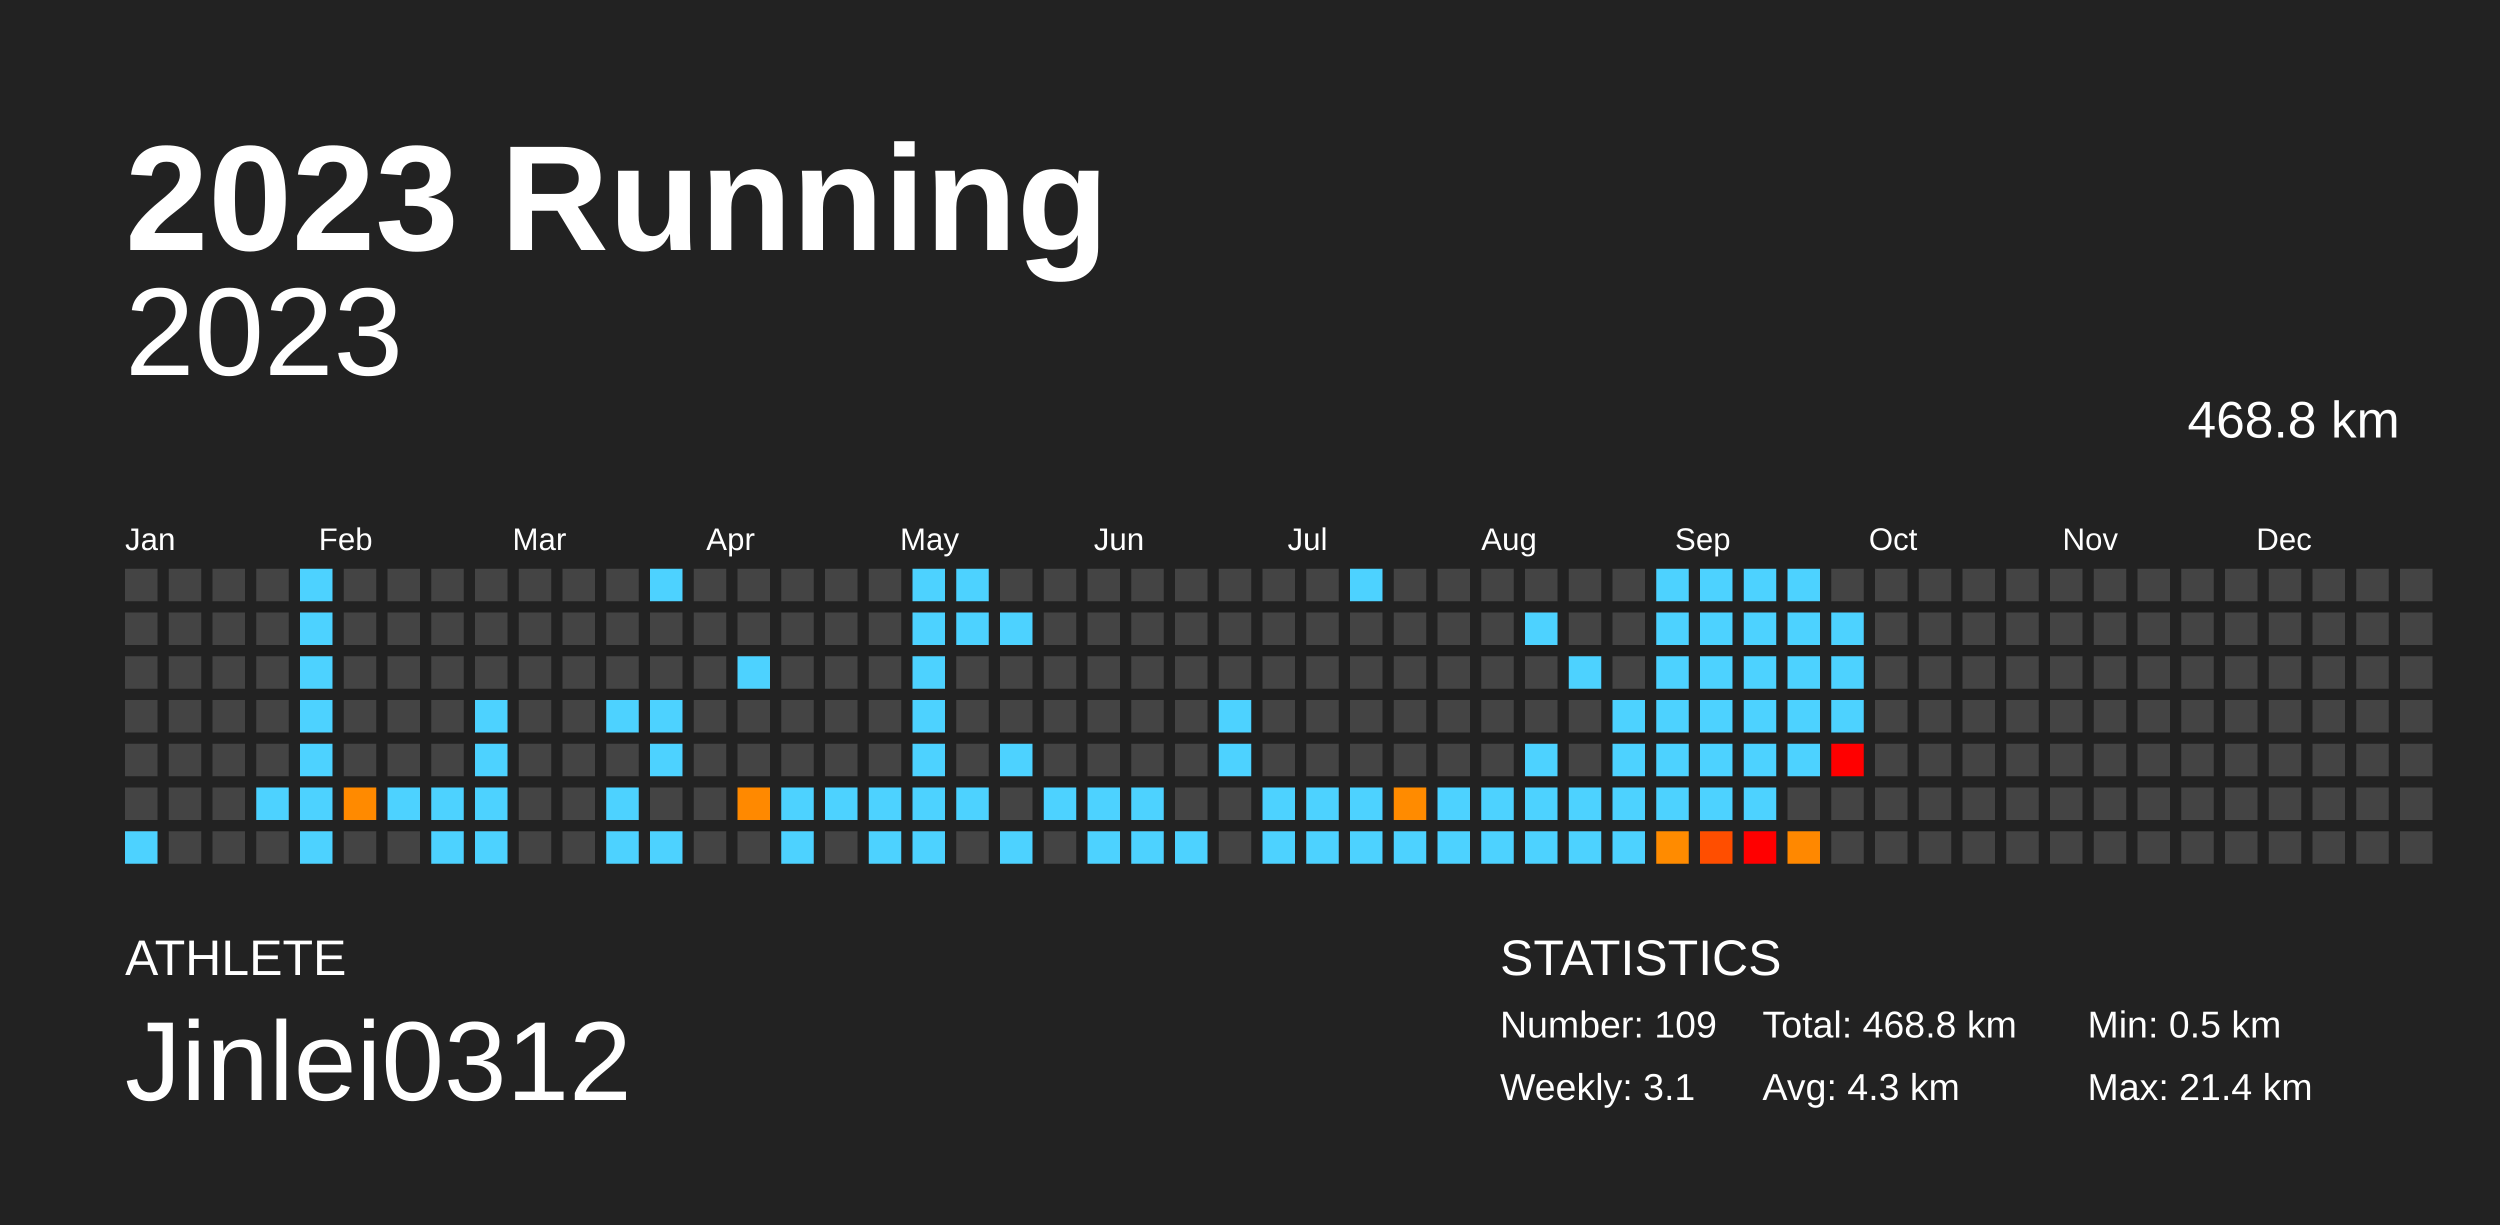
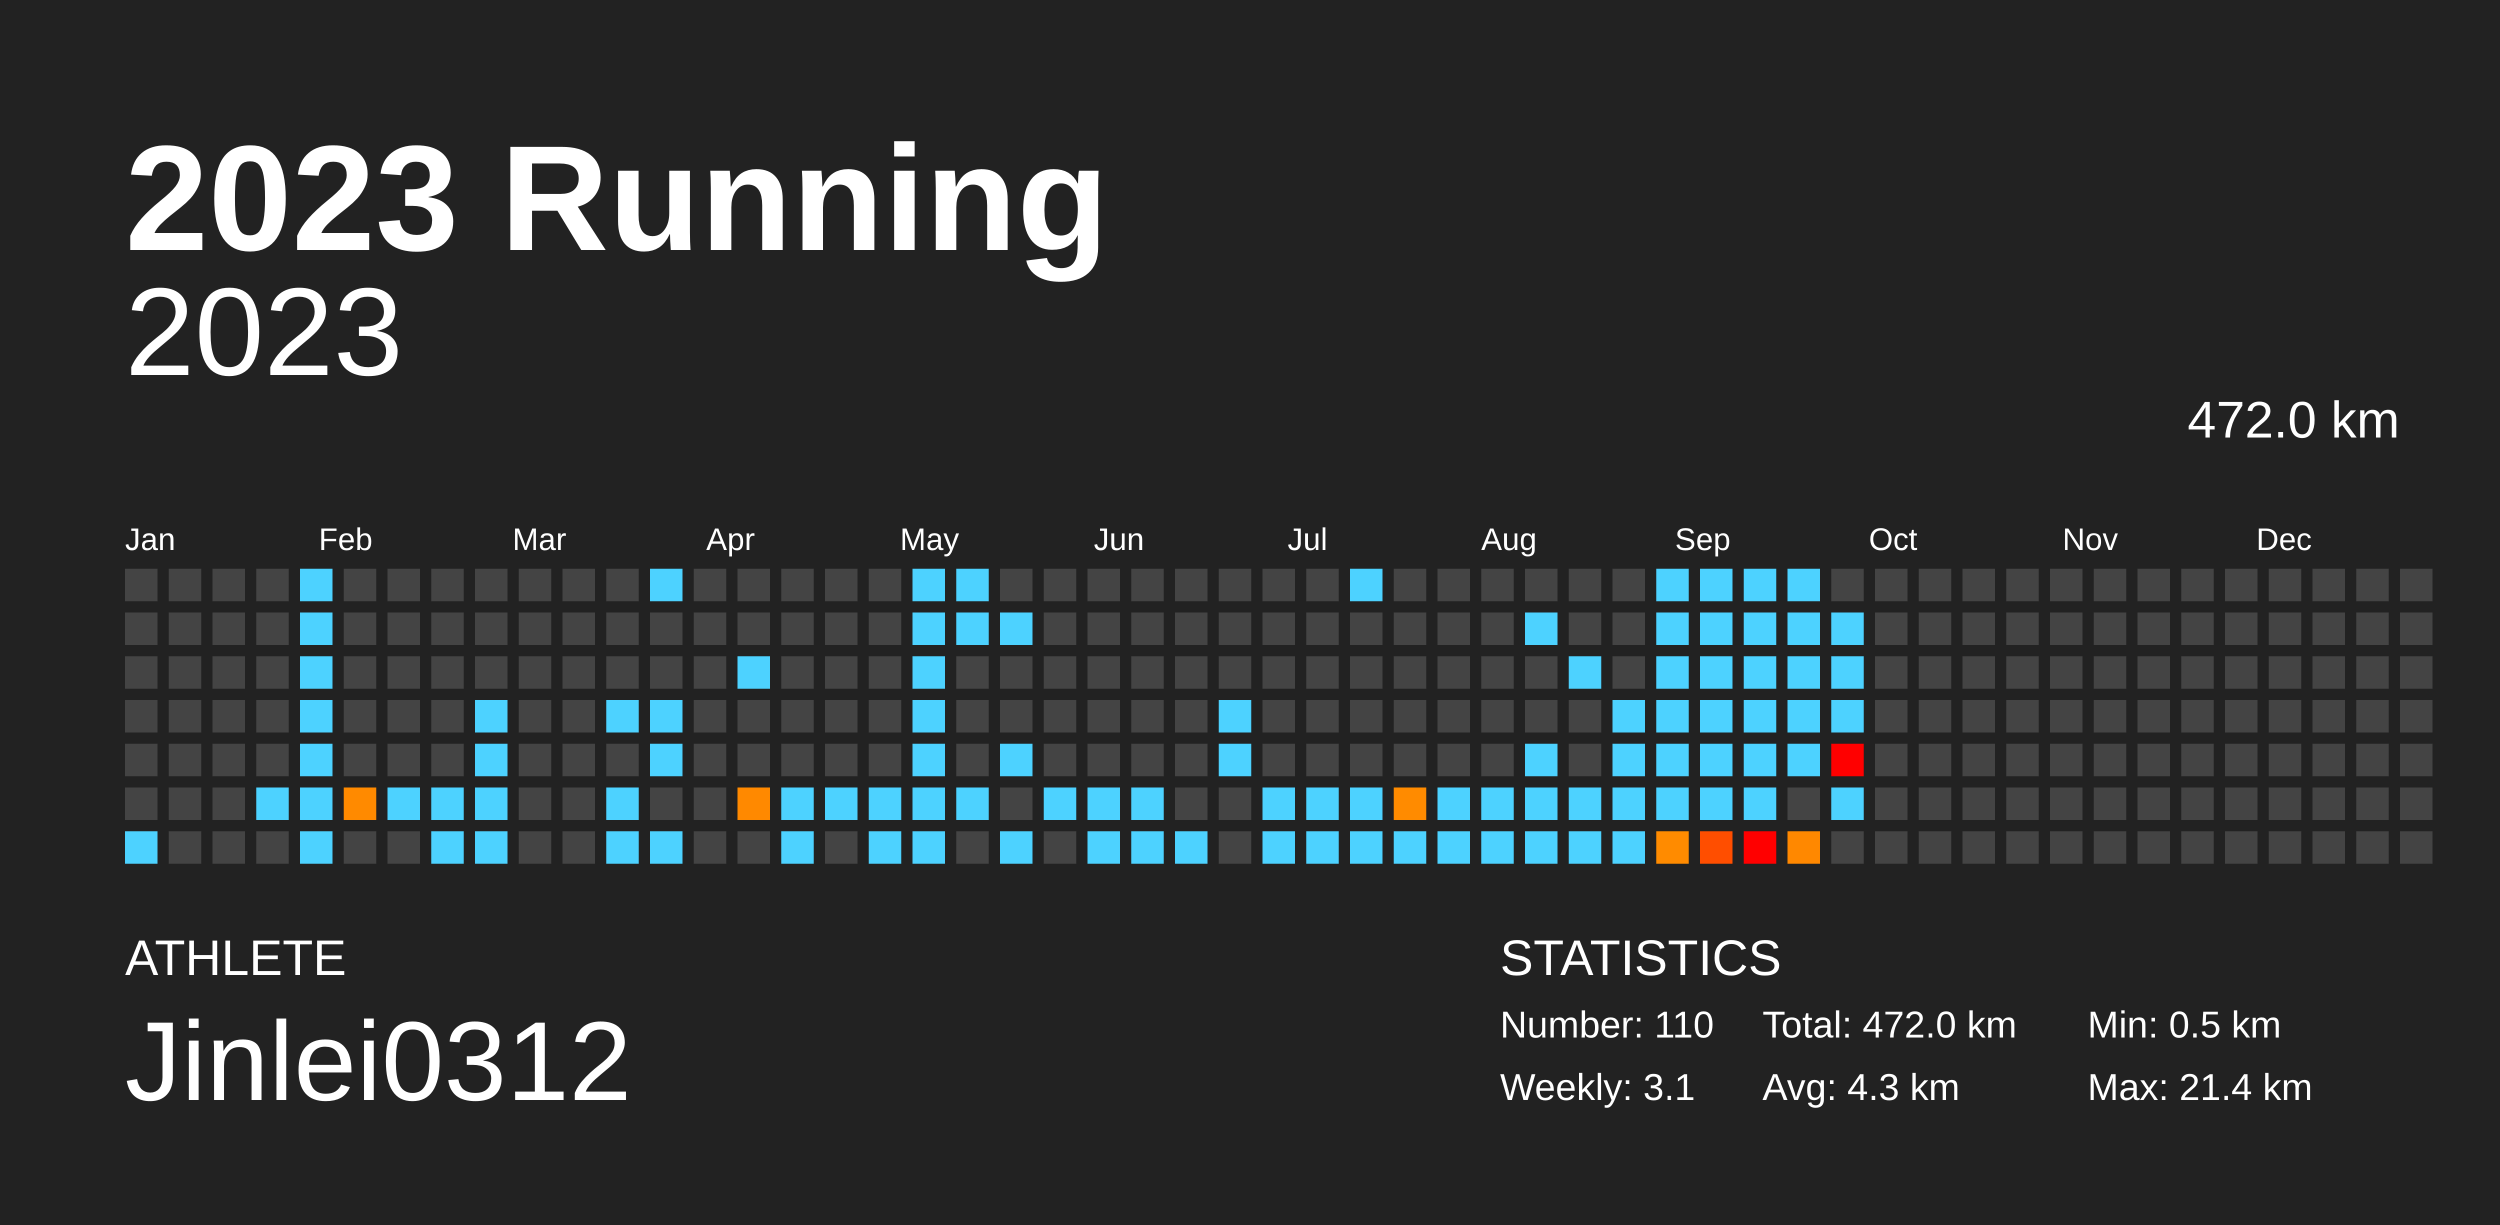
<svg xmlns="http://www.w3.org/2000/svg" baseProfile="full" height="98mm" version="1.1" viewBox="0,0,200,98" width="200mm">
  <defs />
  <rect fill="#222222" height="98" width="200" x="0" y="0" />
  <text fill="#FFFFFF" style="font-size:12px; font-family:Arial; font-weight:bold;" x="10" y="20">2023 Running</text>
  <text fill="#FFFFFF" style="font-size:4px; font-family:Arial" x="10" y="78">ATHLETE</text>
  <text fill="#FFFFFF" style="font-size:9px; font-family:Arial" x="10" y="88">Jinlei0312</text>
  <text fill="#FFFFFF" style="font-size:4px; font-family:Arial" x="120" y="78">STATISTICS</text>
-   <text fill="#FFFFFF" style="font-size:3px; font-family:Arial" x="120" y="83">Number: 109</text>
+   <text fill="#FFFFFF" style="font-size:3px; font-family:Arial" x="120" y="83">Number: 110</text>
  <text fill="#FFFFFF" style="font-size:3px; font-family:Arial" x="120" y="88">Weekly: 3.1</text>
-   <text fill="#FFFFFF" style="font-size:3px; font-family:Arial" x="141" y="83">Total: 468.8 km</text>
+   <text fill="#FFFFFF" style="font-size:3px; font-family:Arial" x="141" y="83">Total: 472.0 km</text>
  <text fill="#FFFFFF" style="font-size:3px; font-family:Arial" x="141" y="88">Avg: 4.3 km</text>
  <text fill="#FFFFFF" style="font-size:3px; font-family:Arial" x="167" y="83">Min: 0.5 km</text>
  <text fill="#FFFFFF" style="font-size:3px; font-family:Arial" x="167" y="88">Max: 21.4 km</text>
  <text alignment-baseline="hanging" fill="#FFFFFF" style="font-size:10.0px; font-family:Arial;" x="10" y="30">2023</text>
-   <text alignment-baseline="hanging" fill="#FFFFFF" style="font-size:4.125px; font-family:Arial;" x="175" y="35">468.8 km</text>
+   <text alignment-baseline="hanging" fill="#FFFFFF" style="font-size:4.125px; font-family:Arial;" x="175" y="35">472.0 km</text>
  <text fill="#FFFFFF" style="font-size:2.5px; font-family:Arial" x="10.0" y="44">Jan</text>
  <text fill="#FFFFFF" style="font-size:2.5px; font-family:Arial" x="25.5" y="44">Feb</text>
  <text fill="#FFFFFF" style="font-size:2.5px; font-family:Arial" x="41.0" y="44">Mar</text>
  <text fill="#FFFFFF" style="font-size:2.5px; font-family:Arial" x="56.5" y="44">Apr</text>
  <text fill="#FFFFFF" style="font-size:2.5px; font-family:Arial" x="72.0" y="44">May</text>
  <text fill="#FFFFFF" style="font-size:2.5px; font-family:Arial" x="87.5" y="44">Jun</text>
  <text fill="#FFFFFF" style="font-size:2.5px; font-family:Arial" x="103.0" y="44">Jul</text>
  <text fill="#FFFFFF" style="font-size:2.5px; font-family:Arial" x="118.5" y="44">Aug</text>
  <text fill="#FFFFFF" style="font-size:2.5px; font-family:Arial" x="134.0" y="44">Sep</text>
  <text fill="#FFFFFF" style="font-size:2.5px; font-family:Arial" x="149.5" y="44">Oct</text>
  <text fill="#FFFFFF" style="font-size:2.5px; font-family:Arial" x="165.0" y="44">Nov</text>
  <text fill="#FFFFFF" style="font-size:2.5px; font-family:Arial" x="180.5" y="44">Dec</text>
  <rect fill="#444444" height="2.6" width="2.6" x="10.0" y="45.5" />
  <rect fill="#444444" height="2.6" width="2.6" x="10.0" y="49.0" />
  <rect fill="#444444" height="2.6" width="2.6" x="10.0" y="52.5" />
  <rect fill="#444444" height="2.6" width="2.6" x="10.0" y="56.0" />
  <rect fill="#444444" height="2.6" width="2.6" x="10.0" y="59.5" />
  <rect fill="#444444" height="2.6" width="2.6" x="10.0" y="63.0" />
  <rect fill="#4dd2ff" height="2.6" width="2.6" x="10.0" y="66.5" />
  <rect fill="#444444" height="2.6" width="2.6" x="13.5" y="45.5" />
  <rect fill="#444444" height="2.6" width="2.6" x="13.5" y="49.0" />
  <rect fill="#444444" height="2.6" width="2.6" x="13.5" y="52.5" />
  <rect fill="#444444" height="2.6" width="2.6" x="13.5" y="56.0" />
  <rect fill="#444444" height="2.6" width="2.6" x="13.5" y="59.5" />
  <rect fill="#444444" height="2.6" width="2.6" x="13.5" y="63.0" />
  <rect fill="#444444" height="2.6" width="2.6" x="13.5" y="66.5" />
  <rect fill="#444444" height="2.6" width="2.6" x="17.0" y="45.5" />
  <rect fill="#444444" height="2.6" width="2.6" x="17.0" y="49.0" />
  <rect fill="#444444" height="2.6" width="2.6" x="17.0" y="52.5" />
  <rect fill="#444444" height="2.6" width="2.6" x="17.0" y="56.0" />
  <rect fill="#444444" height="2.6" width="2.6" x="17.0" y="59.5" />
  <rect fill="#444444" height="2.6" width="2.6" x="17.0" y="63.0" />
  <rect fill="#444444" height="2.6" width="2.6" x="17.0" y="66.5" />
  <rect fill="#444444" height="2.6" width="2.6" x="20.5" y="45.5" />
  <rect fill="#444444" height="2.6" width="2.6" x="20.5" y="49.0" />
  <rect fill="#444444" height="2.6" width="2.6" x="20.5" y="52.5" />
  <rect fill="#444444" height="2.6" width="2.6" x="20.5" y="56.0" />
  <rect fill="#444444" height="2.6" width="2.6" x="20.5" y="59.5" />
  <rect fill="#4dd2ff" height="2.6" width="2.6" x="20.5" y="63.0" />
  <rect fill="#444444" height="2.6" width="2.6" x="20.5" y="66.5" />
  <rect fill="#4dd2ff" height="2.6" width="2.6" x="24.0" y="45.5" />
  <rect fill="#4dd2ff" height="2.6" width="2.6" x="24.0" y="49.0" />
  <rect fill="#4dd2ff" height="2.6" width="2.6" x="24.0" y="52.5" />
  <rect fill="#4dd2ff" height="2.6" width="2.6" x="24.0" y="56.0" />
  <rect fill="#4dd2ff" height="2.6" width="2.6" x="24.0" y="59.5" />
  <rect fill="#4dd2ff" height="2.6" width="2.6" x="24.0" y="63.0" />
  <rect fill="#4dd2ff" height="2.6" width="2.6" x="24.0" y="66.5" />
  <rect fill="#444444" height="2.6" width="2.6" x="27.5" y="45.5" />
  <rect fill="#444444" height="2.6" width="2.6" x="27.5" y="49.0" />
  <rect fill="#444444" height="2.6" width="2.6" x="27.5" y="52.5" />
  <rect fill="#444444" height="2.6" width="2.6" x="27.5" y="56.0" />
  <rect fill="#444444" height="2.6" width="2.6" x="27.5" y="59.5" />
  <rect fill="#ff8a00" height="2.6" width="2.6" x="27.5" y="63.0" />
  <rect fill="#444444" height="2.6" width="2.6" x="27.5" y="66.5" />
  <rect fill="#444444" height="2.6" width="2.6" x="31.0" y="45.5" />
  <rect fill="#444444" height="2.6" width="2.6" x="31.0" y="49.0" />
  <rect fill="#444444" height="2.6" width="2.6" x="31.0" y="52.5" />
  <rect fill="#444444" height="2.6" width="2.6" x="31.0" y="56.0" />
  <rect fill="#444444" height="2.6" width="2.6" x="31.0" y="59.5" />
  <rect fill="#4dd2ff" height="2.6" width="2.6" x="31.0" y="63.0" />
  <rect fill="#444444" height="2.6" width="2.6" x="31.0" y="66.5" />
  <rect fill="#444444" height="2.6" width="2.6" x="34.5" y="45.5" />
  <rect fill="#444444" height="2.6" width="2.6" x="34.5" y="49.0" />
  <rect fill="#444444" height="2.6" width="2.6" x="34.5" y="52.5" />
  <rect fill="#444444" height="2.6" width="2.6" x="34.5" y="56.0" />
  <rect fill="#444444" height="2.6" width="2.6" x="34.5" y="59.5" />
  <rect fill="#4dd2ff" height="2.6" width="2.6" x="34.5" y="63.0" />
  <rect fill="#4dd2ff" height="2.6" width="2.6" x="34.5" y="66.5" />
  <rect fill="#444444" height="2.6" width="2.6" x="38.0" y="45.5" />
  <rect fill="#444444" height="2.6" width="2.6" x="38.0" y="49.0" />
  <rect fill="#444444" height="2.6" width="2.6" x="38.0" y="52.5" />
  <rect fill="#4dd2ff" height="2.6" width="2.6" x="38.0" y="56.0" />
  <rect fill="#4dd2ff" height="2.6" width="2.6" x="38.0" y="59.5" />
  <rect fill="#4dd2ff" height="2.6" width="2.6" x="38.0" y="63.0" />
  <rect fill="#4dd2ff" height="2.6" width="2.6" x="38.0" y="66.5" />
  <rect fill="#444444" height="2.6" width="2.6" x="41.5" y="45.5" />
  <rect fill="#444444" height="2.6" width="2.6" x="41.5" y="49.0" />
  <rect fill="#444444" height="2.6" width="2.6" x="41.5" y="52.5" />
  <rect fill="#444444" height="2.6" width="2.6" x="41.5" y="56.0" />
  <rect fill="#444444" height="2.6" width="2.6" x="41.5" y="59.5" />
  <rect fill="#444444" height="2.6" width="2.6" x="41.5" y="63.0" />
  <rect fill="#444444" height="2.6" width="2.6" x="41.5" y="66.5" />
  <rect fill="#444444" height="2.6" width="2.6" x="45.0" y="45.5" />
  <rect fill="#444444" height="2.6" width="2.6" x="45.0" y="49.0" />
  <rect fill="#444444" height="2.6" width="2.6" x="45.0" y="52.5" />
  <rect fill="#444444" height="2.6" width="2.6" x="45.0" y="56.0" />
  <rect fill="#444444" height="2.6" width="2.6" x="45.0" y="59.5" />
  <rect fill="#444444" height="2.6" width="2.6" x="45.0" y="63.0" />
  <rect fill="#444444" height="2.6" width="2.6" x="45.0" y="66.5" />
  <rect fill="#444444" height="2.6" width="2.6" x="48.5" y="45.5" />
  <rect fill="#444444" height="2.6" width="2.6" x="48.5" y="49.0" />
  <rect fill="#444444" height="2.6" width="2.6" x="48.5" y="52.5" />
  <rect fill="#4dd2ff" height="2.6" width="2.6" x="48.5" y="56.0" />
  <rect fill="#444444" height="2.6" width="2.6" x="48.5" y="59.5" />
  <rect fill="#4dd2ff" height="2.6" width="2.6" x="48.5" y="63.0" />
  <rect fill="#4dd2ff" height="2.6" width="2.6" x="48.5" y="66.5" />
  <rect fill="#4dd2ff" height="2.6" width="2.6" x="52.0" y="45.5" />
  <rect fill="#444444" height="2.6" width="2.6" x="52.0" y="49.0" />
  <rect fill="#444444" height="2.6" width="2.6" x="52.0" y="52.5" />
  <rect fill="#4dd2ff" height="2.6" width="2.6" x="52.0" y="56.0" />
  <rect fill="#4dd2ff" height="2.6" width="2.6" x="52.0" y="59.5" />
  <rect fill="#444444" height="2.6" width="2.6" x="52.0" y="63.0" />
  <rect fill="#4dd2ff" height="2.6" width="2.6" x="52.0" y="66.5" />
  <rect fill="#444444" height="2.6" width="2.6" x="55.5" y="45.5" />
  <rect fill="#444444" height="2.6" width="2.6" x="55.5" y="49.0" />
  <rect fill="#444444" height="2.6" width="2.6" x="55.5" y="52.5" />
  <rect fill="#444444" height="2.6" width="2.6" x="55.5" y="56.0" />
  <rect fill="#444444" height="2.6" width="2.6" x="55.5" y="59.5" />
  <rect fill="#444444" height="2.6" width="2.6" x="55.5" y="63.0" />
  <rect fill="#444444" height="2.6" width="2.6" x="55.5" y="66.5" />
  <rect fill="#444444" height="2.6" width="2.6" x="59.0" y="45.5" />
  <rect fill="#444444" height="2.6" width="2.6" x="59.0" y="49.0" />
  <rect fill="#4dd2ff" height="2.6" width="2.6" x="59.0" y="52.5" />
  <rect fill="#444444" height="2.6" width="2.6" x="59.0" y="56.0" />
  <rect fill="#444444" height="2.6" width="2.6" x="59.0" y="59.5" />
  <rect fill="#ff8900" height="2.6" width="2.6" x="59.0" y="63.0" />
  <rect fill="#444444" height="2.6" width="2.6" x="59.0" y="66.5" />
  <rect fill="#444444" height="2.6" width="2.6" x="62.5" y="45.5" />
  <rect fill="#444444" height="2.6" width="2.6" x="62.5" y="49.0" />
  <rect fill="#444444" height="2.6" width="2.6" x="62.5" y="52.5" />
  <rect fill="#444444" height="2.6" width="2.6" x="62.5" y="56.0" />
  <rect fill="#444444" height="2.6" width="2.6" x="62.5" y="59.5" />
  <rect fill="#4dd2ff" height="2.6" width="2.6" x="62.5" y="63.0" />
  <rect fill="#4dd2ff" height="2.6" width="2.6" x="62.5" y="66.5" />
  <rect fill="#444444" height="2.6" width="2.6" x="66.0" y="45.5" />
  <rect fill="#444444" height="2.6" width="2.6" x="66.0" y="49.0" />
  <rect fill="#444444" height="2.6" width="2.6" x="66.0" y="52.5" />
  <rect fill="#444444" height="2.6" width="2.6" x="66.0" y="56.0" />
  <rect fill="#444444" height="2.6" width="2.6" x="66.0" y="59.5" />
  <rect fill="#4dd2ff" height="2.6" width="2.6" x="66.0" y="63.0" />
  <rect fill="#444444" height="2.6" width="2.6" x="66.0" y="66.5" />
  <rect fill="#444444" height="2.6" width="2.6" x="69.5" y="45.5" />
  <rect fill="#444444" height="2.6" width="2.6" x="69.5" y="49.0" />
  <rect fill="#444444" height="2.6" width="2.6" x="69.5" y="52.5" />
  <rect fill="#444444" height="2.6" width="2.6" x="69.5" y="56.0" />
  <rect fill="#444444" height="2.6" width="2.6" x="69.5" y="59.5" />
  <rect fill="#4dd2ff" height="2.6" width="2.6" x="69.5" y="63.0" />
  <rect fill="#4dd2ff" height="2.6" width="2.6" x="69.5" y="66.5" />
  <rect fill="#4dd2ff" height="2.6" width="2.6" x="73.0" y="45.5" />
  <rect fill="#4dd2ff" height="2.6" width="2.6" x="73.0" y="49.0" />
  <rect fill="#4dd2ff" height="2.6" width="2.6" x="73.0" y="52.5" />
  <rect fill="#4dd2ff" height="2.6" width="2.6" x="73.0" y="56.0" />
  <rect fill="#4dd2ff" height="2.6" width="2.6" x="73.0" y="59.5" />
  <rect fill="#4dd2ff" height="2.6" width="2.6" x="73.0" y="63.0" />
  <rect fill="#4dd2ff" height="2.6" width="2.6" x="73.0" y="66.5" />
  <rect fill="#4dd2ff" height="2.6" width="2.6" x="76.5" y="45.5" />
  <rect fill="#4dd2ff" height="2.6" width="2.6" x="76.5" y="49.0" />
  <rect fill="#444444" height="2.6" width="2.6" x="76.5" y="52.5" />
  <rect fill="#444444" height="2.6" width="2.6" x="76.5" y="56.0" />
  <rect fill="#444444" height="2.6" width="2.6" x="76.5" y="59.5" />
  <rect fill="#4dd2ff" height="2.6" width="2.6" x="76.5" y="63.0" />
  <rect fill="#444444" height="2.6" width="2.6" x="76.5" y="66.5" />
  <rect fill="#444444" height="2.6" width="2.6" x="80.0" y="45.5" />
  <rect fill="#4dd2ff" height="2.6" width="2.6" x="80.0" y="49.0" />
  <rect fill="#444444" height="2.6" width="2.6" x="80.0" y="52.5" />
  <rect fill="#444444" height="2.6" width="2.6" x="80.0" y="56.0" />
  <rect fill="#4dd2ff" height="2.6" width="2.6" x="80.0" y="59.5" />
  <rect fill="#444444" height="2.6" width="2.6" x="80.0" y="63.0" />
  <rect fill="#4dd2ff" height="2.6" width="2.6" x="80.0" y="66.5" />
  <rect fill="#444444" height="2.6" width="2.6" x="83.5" y="45.5" />
  <rect fill="#444444" height="2.6" width="2.6" x="83.5" y="49.0" />
  <rect fill="#444444" height="2.6" width="2.6" x="83.5" y="52.5" />
  <rect fill="#444444" height="2.6" width="2.6" x="83.5" y="56.0" />
  <rect fill="#444444" height="2.6" width="2.6" x="83.5" y="59.5" />
  <rect fill="#4dd2ff" height="2.6" width="2.6" x="83.5" y="63.0" />
  <rect fill="#444444" height="2.6" width="2.6" x="83.5" y="66.5" />
  <rect fill="#444444" height="2.6" width="2.6" x="87.0" y="45.5" />
  <rect fill="#444444" height="2.6" width="2.6" x="87.0" y="49.0" />
  <rect fill="#444444" height="2.6" width="2.6" x="87.0" y="52.5" />
  <rect fill="#444444" height="2.6" width="2.6" x="87.0" y="56.0" />
  <rect fill="#444444" height="2.6" width="2.6" x="87.0" y="59.5" />
  <rect fill="#4dd2ff" height="2.6" width="2.6" x="87.0" y="63.0" />
  <rect fill="#4dd2ff" height="2.6" width="2.6" x="87.0" y="66.5" />
  <rect fill="#444444" height="2.6" width="2.6" x="90.5" y="45.5" />
  <rect fill="#444444" height="2.6" width="2.6" x="90.5" y="49.0" />
  <rect fill="#444444" height="2.6" width="2.6" x="90.5" y="52.5" />
  <rect fill="#444444" height="2.6" width="2.6" x="90.5" y="56.0" />
  <rect fill="#444444" height="2.6" width="2.6" x="90.5" y="59.5" />
  <rect fill="#4dd2ff" height="2.6" width="2.6" x="90.5" y="63.0" />
  <rect fill="#4dd2ff" height="2.6" width="2.6" x="90.5" y="66.5" />
  <rect fill="#444444" height="2.6" width="2.6" x="94.0" y="45.5" />
  <rect fill="#444444" height="2.6" width="2.6" x="94.0" y="49.0" />
  <rect fill="#444444" height="2.6" width="2.6" x="94.0" y="52.5" />
  <rect fill="#444444" height="2.6" width="2.6" x="94.0" y="56.0" />
  <rect fill="#444444" height="2.6" width="2.6" x="94.0" y="59.5" />
  <rect fill="#444444" height="2.6" width="2.6" x="94.0" y="63.0" />
  <rect fill="#4dd2ff" height="2.6" width="2.6" x="94.0" y="66.5" />
  <rect fill="#444444" height="2.6" width="2.6" x="97.5" y="45.5" />
  <rect fill="#444444" height="2.6" width="2.6" x="97.5" y="49.0" />
  <rect fill="#444444" height="2.6" width="2.6" x="97.5" y="52.5" />
  <rect fill="#4dd2ff" height="2.6" width="2.6" x="97.5" y="56.0" />
  <rect fill="#4dd2ff" height="2.6" width="2.6" x="97.5" y="59.5" />
  <rect fill="#444444" height="2.6" width="2.6" x="97.5" y="63.0" />
  <rect fill="#444444" height="2.6" width="2.6" x="97.5" y="66.5" />
  <rect fill="#444444" height="2.6" width="2.6" x="101.0" y="45.5" />
  <rect fill="#444444" height="2.6" width="2.6" x="101.0" y="49.0" />
  <rect fill="#444444" height="2.6" width="2.6" x="101.0" y="52.5" />
  <rect fill="#444444" height="2.6" width="2.6" x="101.0" y="56.0" />
  <rect fill="#444444" height="2.6" width="2.6" x="101.0" y="59.5" />
  <rect fill="#4dd2ff" height="2.6" width="2.6" x="101.0" y="63.0" />
  <rect fill="#4dd2ff" height="2.6" width="2.6" x="101.0" y="66.5" />
  <rect fill="#444444" height="2.6" width="2.6" x="104.5" y="45.5" />
  <rect fill="#444444" height="2.6" width="2.6" x="104.5" y="49.0" />
  <rect fill="#444444" height="2.6" width="2.6" x="104.5" y="52.5" />
  <rect fill="#444444" height="2.6" width="2.6" x="104.5" y="56.0" />
  <rect fill="#444444" height="2.6" width="2.6" x="104.5" y="59.5" />
  <rect fill="#4dd2ff" height="2.6" width="2.6" x="104.5" y="63.0" />
  <rect fill="#4dd2ff" height="2.6" width="2.6" x="104.5" y="66.5" />
  <rect fill="#4dd2ff" height="2.6" width="2.6" x="108.0" y="45.5" />
  <rect fill="#444444" height="2.6" width="2.6" x="108.0" y="49.0" />
  <rect fill="#444444" height="2.6" width="2.6" x="108.0" y="52.5" />
  <rect fill="#444444" height="2.6" width="2.6" x="108.0" y="56.0" />
  <rect fill="#444444" height="2.6" width="2.6" x="108.0" y="59.5" />
  <rect fill="#4dd2ff" height="2.6" width="2.6" x="108.0" y="63.0" />
  <rect fill="#4dd2ff" height="2.6" width="2.6" x="108.0" y="66.5" />
  <rect fill="#444444" height="2.6" width="2.6" x="111.5" y="45.5" />
  <rect fill="#444444" height="2.6" width="2.6" x="111.5" y="49.0" />
  <rect fill="#444444" height="2.6" width="2.6" x="111.5" y="52.5" />
  <rect fill="#444444" height="2.6" width="2.6" x="111.5" y="56.0" />
  <rect fill="#444444" height="2.6" width="2.6" x="111.5" y="59.5" />
  <rect fill="#ff8b00" height="2.6" width="2.6" x="111.5" y="63.0" />
  <rect fill="#4dd2ff" height="2.6" width="2.6" x="111.5" y="66.5" />
  <rect fill="#444444" height="2.6" width="2.6" x="115.0" y="45.5" />
  <rect fill="#444444" height="2.6" width="2.6" x="115.0" y="49.0" />
  <rect fill="#444444" height="2.6" width="2.6" x="115.0" y="52.5" />
  <rect fill="#444444" height="2.6" width="2.6" x="115.0" y="56.0" />
  <rect fill="#444444" height="2.6" width="2.6" x="115.0" y="59.5" />
  <rect fill="#4dd2ff" height="2.6" width="2.6" x="115.0" y="63.0" />
  <rect fill="#4dd2ff" height="2.6" width="2.6" x="115.0" y="66.5" />
  <rect fill="#444444" height="2.6" width="2.6" x="118.5" y="45.5" />
  <rect fill="#444444" height="2.6" width="2.6" x="118.5" y="49.0" />
  <rect fill="#444444" height="2.6" width="2.6" x="118.5" y="52.5" />
  <rect fill="#444444" height="2.6" width="2.6" x="118.5" y="56.0" />
  <rect fill="#444444" height="2.6" width="2.6" x="118.5" y="59.5" />
  <rect fill="#4dd2ff" height="2.6" width="2.6" x="118.5" y="63.0" />
  <rect fill="#4dd2ff" height="2.6" width="2.6" x="118.5" y="66.5" />
  <rect fill="#444444" height="2.6" width="2.6" x="122.0" y="45.5" />
  <rect fill="#4dd2ff" height="2.6" width="2.6" x="122.0" y="49.0" />
  <rect fill="#444444" height="2.6" width="2.6" x="122.0" y="52.5" />
  <rect fill="#444444" height="2.6" width="2.6" x="122.0" y="56.0" />
  <rect fill="#4dd2ff" height="2.6" width="2.6" x="122.0" y="59.5" />
  <rect fill="#4dd2ff" height="2.6" width="2.6" x="122.0" y="63.0" />
  <rect fill="#4dd2ff" height="2.6" width="2.6" x="122.0" y="66.5" />
  <rect fill="#444444" height="2.6" width="2.6" x="125.5" y="45.5" />
  <rect fill="#444444" height="2.6" width="2.6" x="125.5" y="49.0" />
  <rect fill="#4dd2ff" height="2.6" width="2.6" x="125.5" y="52.5" />
  <rect fill="#444444" height="2.6" width="2.6" x="125.5" y="56.0" />
  <rect fill="#444444" height="2.6" width="2.6" x="125.5" y="59.5" />
  <rect fill="#4dd2ff" height="2.6" width="2.6" x="125.5" y="63.0" />
  <rect fill="#4dd2ff" height="2.6" width="2.6" x="125.5" y="66.5" />
  <rect fill="#444444" height="2.6" width="2.6" x="129.0" y="45.5" />
  <rect fill="#444444" height="2.6" width="2.6" x="129.0" y="49.0" />
  <rect fill="#444444" height="2.6" width="2.6" x="129.0" y="52.5" />
  <rect fill="#4dd2ff" height="2.6" width="2.6" x="129.0" y="56.0" />
  <rect fill="#4dd2ff" height="2.6" width="2.6" x="129.0" y="59.5" />
  <rect fill="#4dd2ff" height="2.6" width="2.6" x="129.0" y="63.0" />
  <rect fill="#4dd2ff" height="2.6" width="2.6" x="129.0" y="66.5" />
  <rect fill="#4dd2ff" height="2.6" width="2.6" x="132.5" y="45.5" />
  <rect fill="#4dd2ff" height="2.6" width="2.6" x="132.5" y="49.0" />
  <rect fill="#4dd2ff" height="2.6" width="2.6" x="132.5" y="52.5" />
  <rect fill="#4dd2ff" height="2.6" width="2.6" x="132.5" y="56.0" />
  <rect fill="#4dd2ff" height="2.6" width="2.6" x="132.5" y="59.5" />
  <rect fill="#4dd2ff" height="2.6" width="2.6" x="132.5" y="63.0" />
  <rect fill="#ff8b00" height="2.6" width="2.6" x="132.5" y="66.5" />
  <rect fill="#4dd2ff" height="2.6" width="2.6" x="136.0" y="45.5" />
  <rect fill="#4dd2ff" height="2.6" width="2.6" x="136.0" y="49.0" />
  <rect fill="#4dd2ff" height="2.6" width="2.6" x="136.0" y="52.5" />
  <rect fill="#4dd2ff" height="2.6" width="2.6" x="136.0" y="56.0" />
  <rect fill="#4dd2ff" height="2.6" width="2.6" x="136.0" y="59.5" />
  <rect fill="#4dd2ff" height="2.6" width="2.6" x="136.0" y="63.0" />
  <rect fill="#ff4e00" height="2.6" width="2.6" x="136.0" y="66.5" />
  <rect fill="#4dd2ff" height="2.6" width="2.6" x="139.5" y="45.5" />
  <rect fill="#4dd2ff" height="2.6" width="2.6" x="139.5" y="49.0" />
  <rect fill="#4dd2ff" height="2.6" width="2.6" x="139.5" y="52.5" />
  <rect fill="#4dd2ff" height="2.6" width="2.6" x="139.5" y="56.0" />
  <rect fill="#4dd2ff" height="2.6" width="2.6" x="139.5" y="59.5" />
  <rect fill="#4dd2ff" height="2.6" width="2.6" x="139.5" y="63.0" />
  <rect fill="red" height="2.6" width="2.6" x="139.5" y="66.5" />
  <rect fill="#4dd2ff" height="2.6" width="2.6" x="143.0" y="45.5" />
  <rect fill="#4dd2ff" height="2.6" width="2.6" x="143.0" y="49.0" />
  <rect fill="#4dd2ff" height="2.6" width="2.6" x="143.0" y="52.5" />
  <rect fill="#4dd2ff" height="2.6" width="2.6" x="143.0" y="56.0" />
  <rect fill="#4dd2ff" height="2.6" width="2.6" x="143.0" y="59.5" />
  <rect fill="#444444" height="2.6" width="2.6" x="143.0" y="63.0" />
  <rect fill="#ff8800" height="2.6" width="2.6" x="143.0" y="66.5" />
  <rect fill="#444444" height="2.6" width="2.6" x="146.5" y="45.5" />
  <rect fill="#4dd2ff" height="2.6" width="2.6" x="146.5" y="49.0" />
  <rect fill="#4dd2ff" height="2.6" width="2.6" x="146.5" y="52.5" />
  <rect fill="#4dd2ff" height="2.6" width="2.6" x="146.5" y="56.0" />
  <rect fill="red" height="2.6" width="2.6" x="146.5" y="59.5" />
-   <rect fill="#444444" height="2.6" width="2.6" x="146.5" y="63.0" />
+   <rect fill="#4dd2ff" height="2.6" width="2.6" x="146.5" y="63.0" />
  <rect fill="#444444" height="2.6" width="2.6" x="146.5" y="66.5" />
  <rect fill="#444444" height="2.6" width="2.6" x="150.0" y="45.5" />
  <rect fill="#444444" height="2.6" width="2.6" x="150.0" y="49.0" />
  <rect fill="#444444" height="2.6" width="2.6" x="150.0" y="52.5" />
  <rect fill="#444444" height="2.6" width="2.6" x="150.0" y="56.0" />
  <rect fill="#444444" height="2.6" width="2.6" x="150.0" y="59.5" />
  <rect fill="#444444" height="2.6" width="2.6" x="150.0" y="63.0" />
  <rect fill="#444444" height="2.6" width="2.6" x="150.0" y="66.5" />
  <rect fill="#444444" height="2.6" width="2.6" x="153.5" y="45.5" />
  <rect fill="#444444" height="2.6" width="2.6" x="153.5" y="49.0" />
  <rect fill="#444444" height="2.6" width="2.6" x="153.5" y="52.5" />
  <rect fill="#444444" height="2.6" width="2.6" x="153.5" y="56.0" />
  <rect fill="#444444" height="2.6" width="2.6" x="153.5" y="59.5" />
  <rect fill="#444444" height="2.6" width="2.6" x="153.5" y="63.0" />
  <rect fill="#444444" height="2.6" width="2.6" x="153.5" y="66.5" />
  <rect fill="#444444" height="2.6" width="2.6" x="157.0" y="45.5" />
  <rect fill="#444444" height="2.6" width="2.6" x="157.0" y="49.0" />
  <rect fill="#444444" height="2.6" width="2.6" x="157.0" y="52.5" />
  <rect fill="#444444" height="2.6" width="2.6" x="157.0" y="56.0" />
  <rect fill="#444444" height="2.6" width="2.6" x="157.0" y="59.5" />
  <rect fill="#444444" height="2.6" width="2.6" x="157.0" y="63.0" />
  <rect fill="#444444" height="2.6" width="2.6" x="157.0" y="66.5" />
  <rect fill="#444444" height="2.6" width="2.6" x="160.5" y="45.5" />
  <rect fill="#444444" height="2.6" width="2.6" x="160.5" y="49.0" />
  <rect fill="#444444" height="2.6" width="2.6" x="160.5" y="52.5" />
  <rect fill="#444444" height="2.6" width="2.6" x="160.5" y="56.0" />
  <rect fill="#444444" height="2.6" width="2.6" x="160.5" y="59.5" />
  <rect fill="#444444" height="2.6" width="2.6" x="160.5" y="63.0" />
  <rect fill="#444444" height="2.6" width="2.6" x="160.5" y="66.5" />
  <rect fill="#444444" height="2.6" width="2.6" x="164.0" y="45.5" />
  <rect fill="#444444" height="2.6" width="2.6" x="164.0" y="49.0" />
  <rect fill="#444444" height="2.6" width="2.6" x="164.0" y="52.5" />
  <rect fill="#444444" height="2.6" width="2.6" x="164.0" y="56.0" />
  <rect fill="#444444" height="2.6" width="2.6" x="164.0" y="59.5" />
  <rect fill="#444444" height="2.6" width="2.6" x="164.0" y="63.0" />
  <rect fill="#444444" height="2.6" width="2.6" x="164.0" y="66.5" />
  <rect fill="#444444" height="2.6" width="2.6" x="167.5" y="45.5" />
  <rect fill="#444444" height="2.6" width="2.6" x="167.5" y="49.0" />
  <rect fill="#444444" height="2.6" width="2.6" x="167.5" y="52.5" />
  <rect fill="#444444" height="2.6" width="2.6" x="167.5" y="56.0" />
  <rect fill="#444444" height="2.6" width="2.6" x="167.5" y="59.5" />
  <rect fill="#444444" height="2.6" width="2.6" x="167.5" y="63.0" />
  <rect fill="#444444" height="2.6" width="2.6" x="167.5" y="66.5" />
  <rect fill="#444444" height="2.6" width="2.6" x="171.0" y="45.5" />
  <rect fill="#444444" height="2.6" width="2.6" x="171.0" y="49.0" />
  <rect fill="#444444" height="2.6" width="2.6" x="171.0" y="52.5" />
  <rect fill="#444444" height="2.6" width="2.6" x="171.0" y="56.0" />
  <rect fill="#444444" height="2.6" width="2.6" x="171.0" y="59.5" />
  <rect fill="#444444" height="2.6" width="2.6" x="171.0" y="63.0" />
  <rect fill="#444444" height="2.6" width="2.6" x="171.0" y="66.5" />
  <rect fill="#444444" height="2.6" width="2.6" x="174.5" y="45.5" />
  <rect fill="#444444" height="2.6" width="2.6" x="174.5" y="49.0" />
  <rect fill="#444444" height="2.6" width="2.6" x="174.5" y="52.5" />
  <rect fill="#444444" height="2.6" width="2.6" x="174.5" y="56.0" />
  <rect fill="#444444" height="2.6" width="2.6" x="174.5" y="59.5" />
  <rect fill="#444444" height="2.6" width="2.6" x="174.5" y="63.0" />
  <rect fill="#444444" height="2.6" width="2.6" x="174.5" y="66.5" />
  <rect fill="#444444" height="2.6" width="2.6" x="178.0" y="45.5" />
  <rect fill="#444444" height="2.6" width="2.6" x="178.0" y="49.0" />
  <rect fill="#444444" height="2.6" width="2.6" x="178.0" y="52.5" />
  <rect fill="#444444" height="2.6" width="2.6" x="178.0" y="56.0" />
  <rect fill="#444444" height="2.6" width="2.6" x="178.0" y="59.5" />
  <rect fill="#444444" height="2.6" width="2.6" x="178.0" y="63.0" />
  <rect fill="#444444" height="2.6" width="2.6" x="178.0" y="66.5" />
  <rect fill="#444444" height="2.6" width="2.6" x="181.5" y="45.5" />
  <rect fill="#444444" height="2.6" width="2.6" x="181.5" y="49.0" />
  <rect fill="#444444" height="2.6" width="2.6" x="181.5" y="52.5" />
  <rect fill="#444444" height="2.6" width="2.6" x="181.5" y="56.0" />
  <rect fill="#444444" height="2.6" width="2.6" x="181.5" y="59.5" />
  <rect fill="#444444" height="2.6" width="2.6" x="181.5" y="63.0" />
  <rect fill="#444444" height="2.6" width="2.6" x="181.5" y="66.5" />
  <rect fill="#444444" height="2.6" width="2.6" x="185.0" y="45.5" />
  <rect fill="#444444" height="2.6" width="2.6" x="185.0" y="49.0" />
  <rect fill="#444444" height="2.6" width="2.6" x="185.0" y="52.5" />
  <rect fill="#444444" height="2.6" width="2.6" x="185.0" y="56.0" />
  <rect fill="#444444" height="2.6" width="2.6" x="185.0" y="59.5" />
  <rect fill="#444444" height="2.6" width="2.6" x="185.0" y="63.0" />
  <rect fill="#444444" height="2.6" width="2.6" x="185.0" y="66.5" />
  <rect fill="#444444" height="2.6" width="2.6" x="188.5" y="45.5" />
  <rect fill="#444444" height="2.6" width="2.6" x="188.5" y="49.0" />
  <rect fill="#444444" height="2.6" width="2.6" x="188.5" y="52.5" />
  <rect fill="#444444" height="2.6" width="2.6" x="188.5" y="56.0" />
  <rect fill="#444444" height="2.6" width="2.6" x="188.5" y="59.5" />
  <rect fill="#444444" height="2.6" width="2.6" x="188.5" y="63.0" />
  <rect fill="#444444" height="2.6" width="2.6" x="188.5" y="66.5" />
  <rect fill="#444444" height="2.6" width="2.6" x="192.0" y="45.5" />
  <rect fill="#444444" height="2.6" width="2.6" x="192.0" y="49.0" />
  <rect fill="#444444" height="2.6" width="2.6" x="192.0" y="52.5" />
  <rect fill="#444444" height="2.6" width="2.6" x="192.0" y="56.0" />
  <rect fill="#444444" height="2.6" width="2.6" x="192.0" y="59.5" />
  <rect fill="#444444" height="2.6" width="2.6" x="192.0" y="63.0" />
  <rect fill="#444444" height="2.6" width="2.6" x="192.0" y="66.5" />
</svg>
